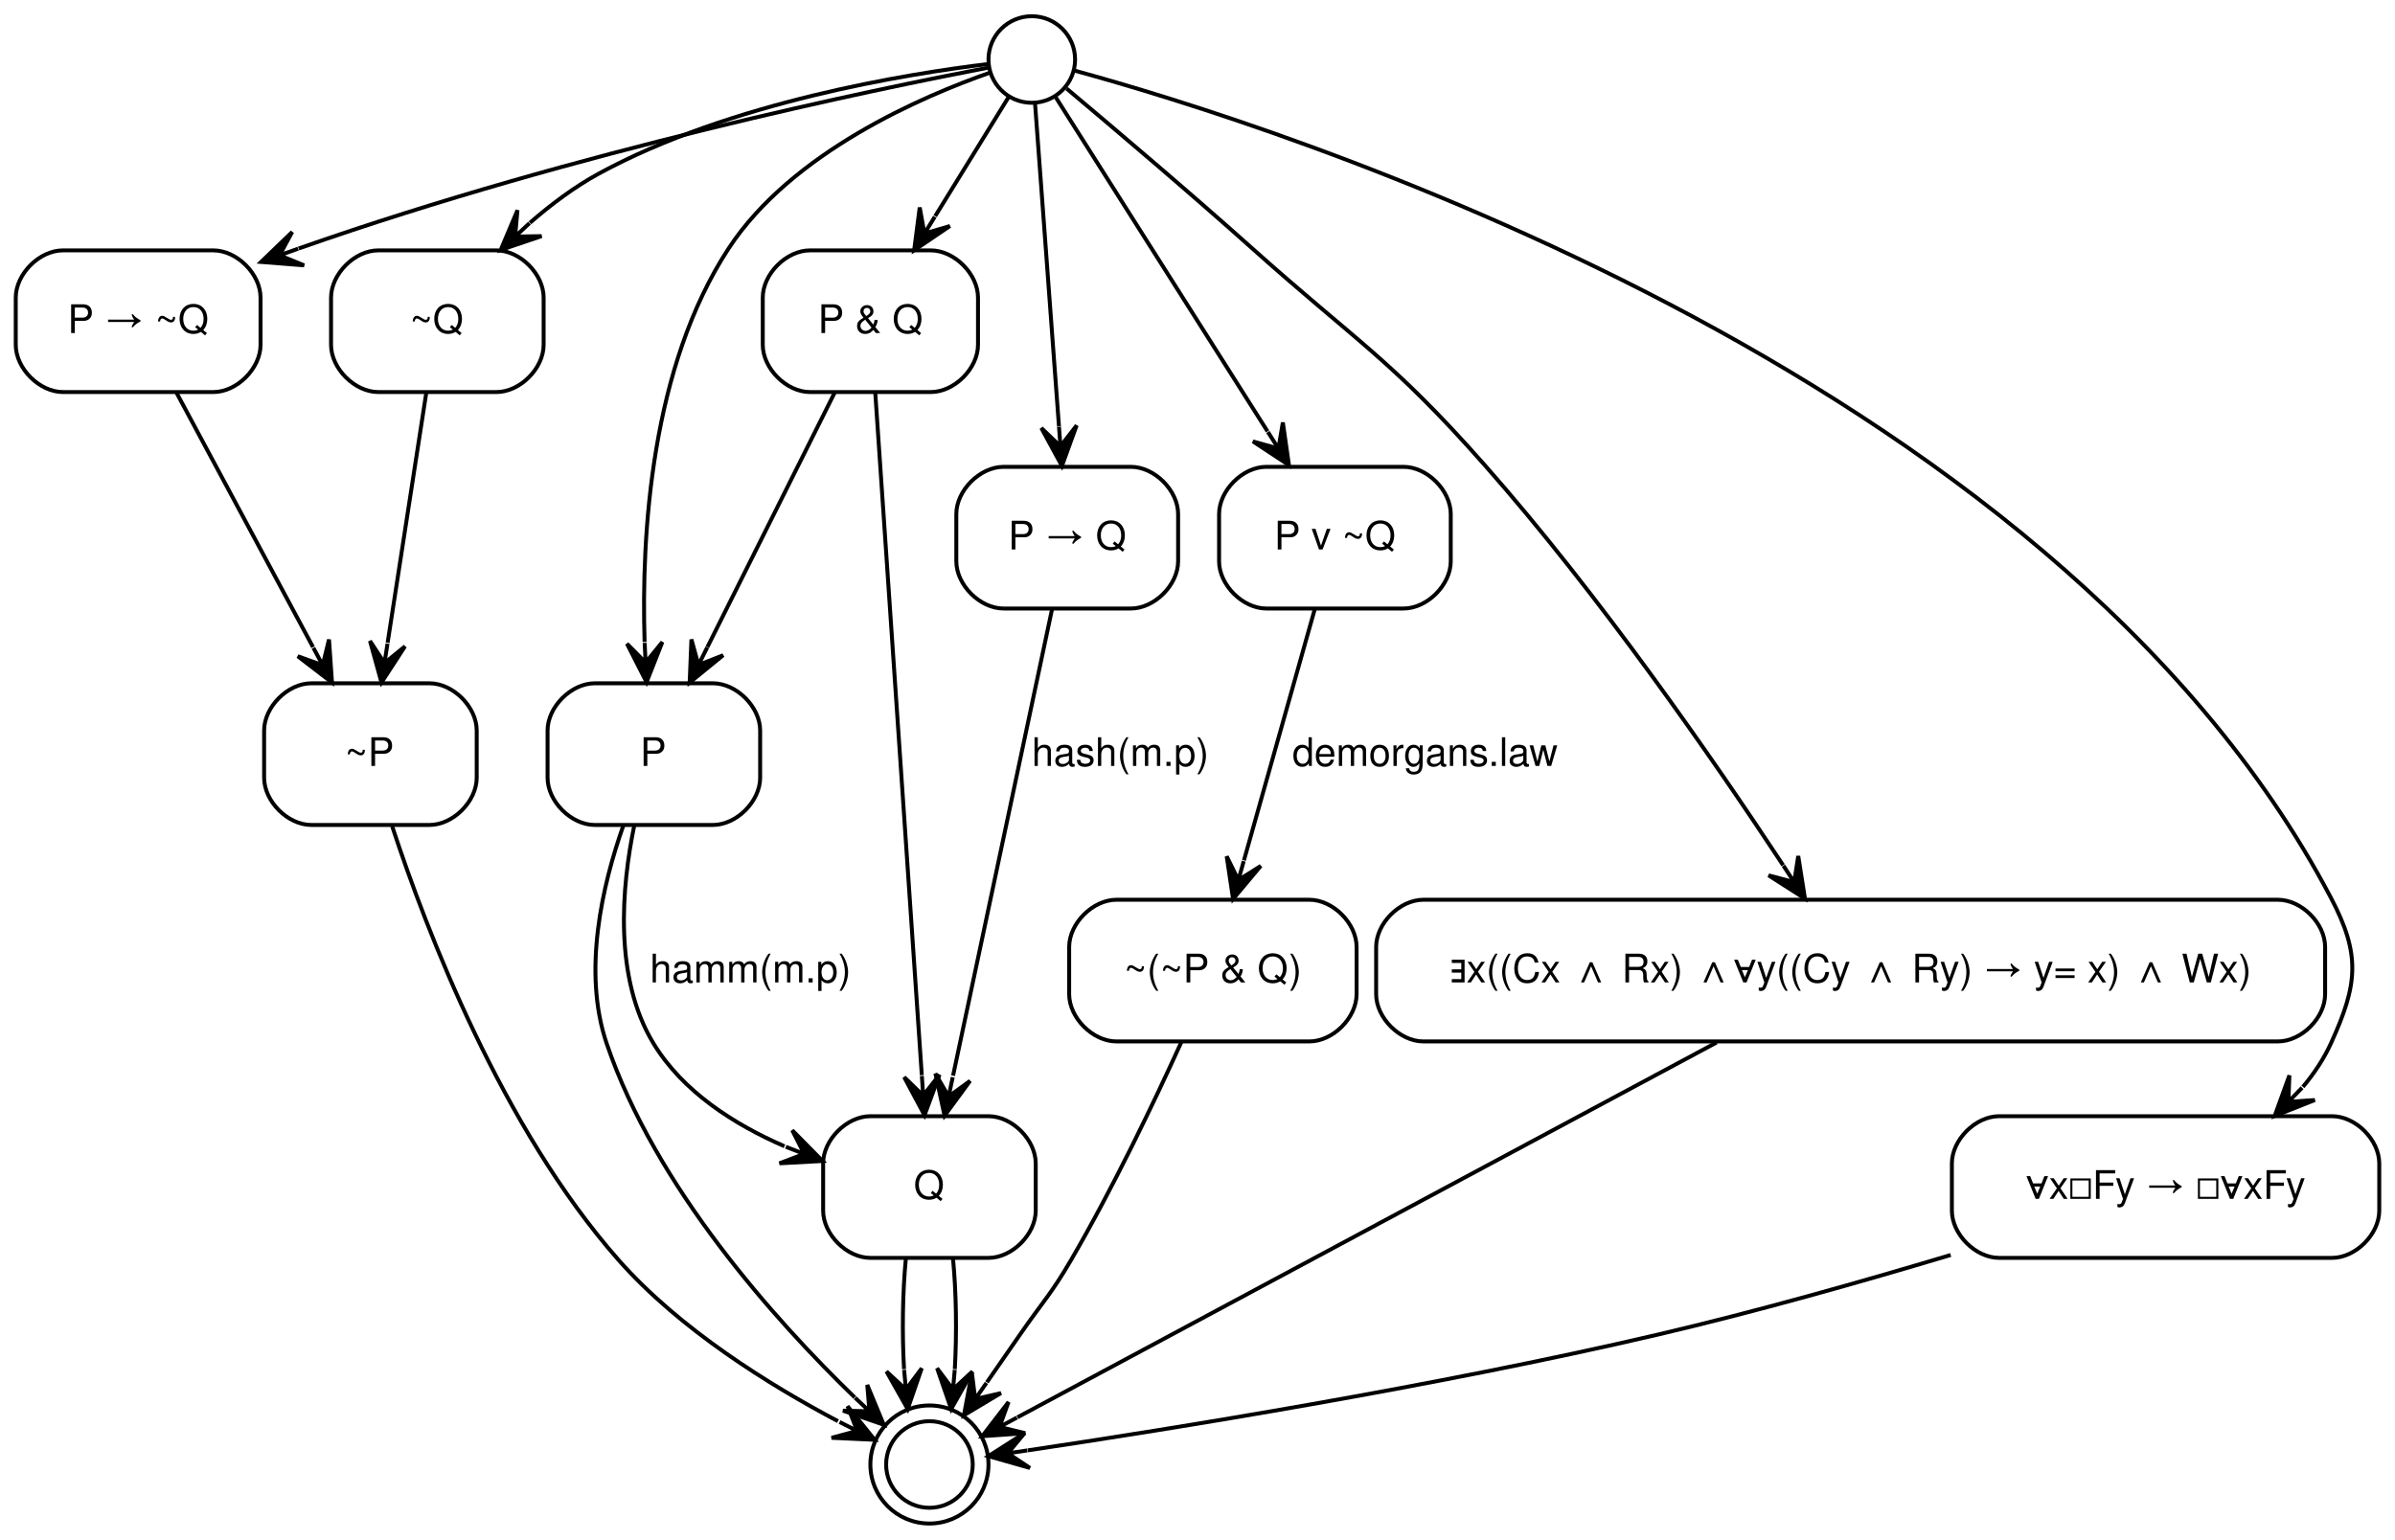
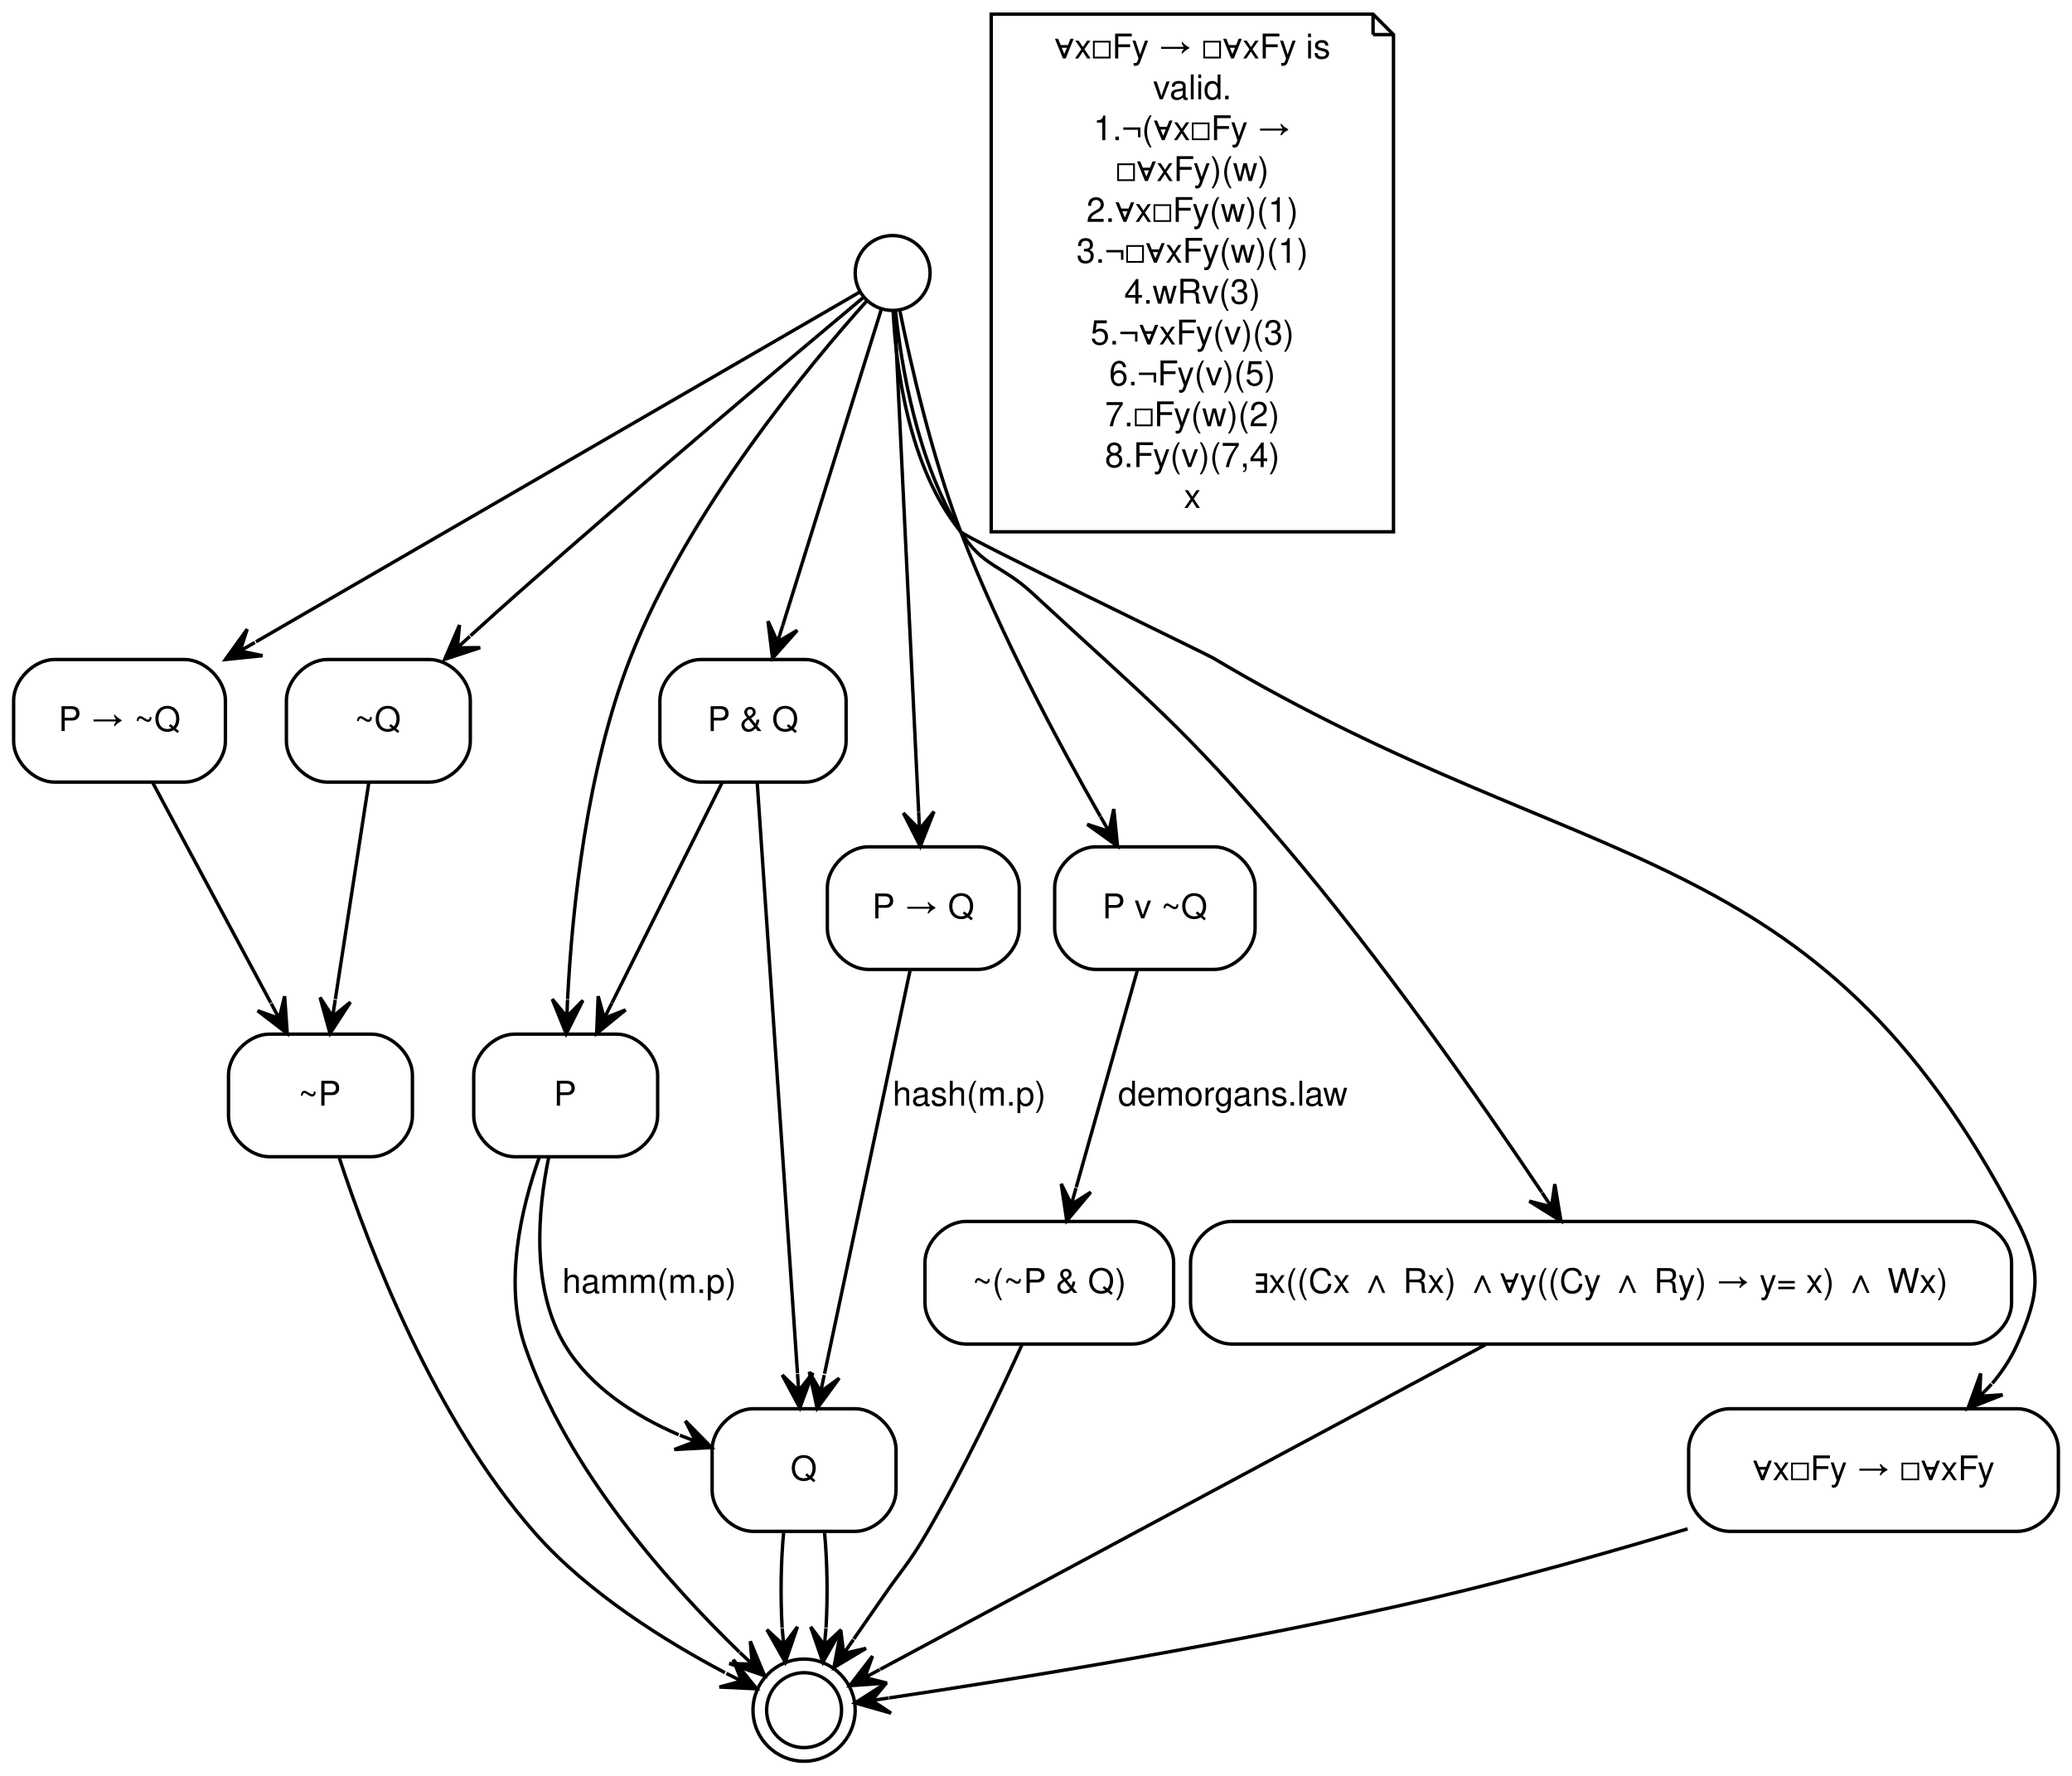
- <svg xmlns="http://www.w3.org/2000/svg" width="608pt" height="391pt" viewBox="0.00 0.00 608.37 391.00">
-   <g id="graph0" class="graph" transform="scale(1 1) rotate(0) translate(4 387)">
+ <svg xmlns="http://www.w3.org/2000/svg" width="608pt" height="521pt" viewBox="0.00 0.00 608.37 521.00">
+   <g id="graph0" class="graph" transform="scale(1 1) rotate(0) translate(4 517)">
    <g id="node1" class="node">
-       <ellipse fill="none" stroke="#000000" cx="258.091" cy="-372" rx="11" ry="11" />
+       <ellipse fill="none" stroke="#000000" cx="258.091" cy="-437" rx="11" ry="11" />
    </g>
    <g id="node2" class="node">
      <path fill="none" stroke="#000000" d="M12,-287.5C12,-287.5 50.182,-287.5 50.182,-287.5 56.182,-287.5 62.182,-293.5 62.182,-299.5 62.182,-299.5 62.182,-311.5 62.182,-311.5 62.182,-317.5 56.182,-323.5 50.182,-323.5 50.182,-323.5 12,-323.5 12,-323.5 6,-323.5 0,-317.5 0,-311.5 0,-311.5 0,-299.5 0,-299.5 0,-293.5 6,-287.5 12,-287.5" />
      <text text-anchor="middle" x="31.091" y="-302.5" font-family="Helvetica,sans-Serif" font-size="10.00" fill="#000000">P → ~Q</text>
    </g>
    <g id="edge1" class="edge">
-       <path fill="none" stroke="#000000" d="M246.907,-369.912C218.8,-364.505 142.924,-348.923 71.859,-323.978" />
-       <polygon fill="#000000" stroke="#000000" points="62.32,-320.561 73.252,-319.697 67.028,-322.247 71.735,-323.933 71.735,-323.933 71.735,-323.933 67.028,-322.247 70.217,-328.17 62.32,-320.561 62.32,-320.561" />
+       <path fill="none" stroke="#000000" d="M248.337,-431.35C218.174,-413.876 125.192,-360.012 71.147,-328.704" />
+       <polygon fill="#000000" stroke="#000000" points="62.178,-323.509 73.087,-324.628 66.505,-326.015 70.831,-328.522 70.831,-328.522 70.831,-328.522 66.505,-326.015 68.576,-332.415 62.178,-323.509 62.178,-323.509" />
    </g>
    <g id="node3" class="node">
      <path fill="none" stroke="#000000" d="M92.091,-287.5C92.091,-287.5 122.091,-287.5 122.091,-287.5 128.091,-287.5 134.091,-293.5 134.091,-299.5 134.091,-299.5 134.091,-311.5 134.091,-311.5 134.091,-317.5 128.091,-323.5 122.091,-323.5 122.091,-323.5 92.091,-323.5 92.091,-323.5 86.091,-323.5 80.091,-317.5 80.091,-311.5 80.091,-311.5 80.091,-299.5 80.091,-299.5 80.091,-293.5 86.091,-287.5 92.091,-287.5" />
      <text text-anchor="middle" x="106.9" y="-302.5" font-family="Helvetica,sans-Serif" font-size="10.00" fill="#000000">~Q</text>
    </g>
    <g id="edge2" class="edge">
-       <path fill="none" stroke="#000000" d="M247.145,-370.873C226.611,-368.391 181.381,-361.156 148.091,-343 141.946,-339.649 135.99,-335.184 130.611,-330.507" />
-       <polygon fill="#000000" stroke="#000000" points="123.186,-323.607 133.575,-327.118 126.849,-327.011 130.511,-330.414 130.511,-330.414 130.511,-330.414 126.849,-327.011 127.448,-333.711 123.186,-323.607 123.186,-323.607" />
+       <path fill="none" stroke="#000000" d="M249.448,-429.784C230.778,-414.16 185.353,-375.945 148.091,-343 143.554,-338.989 138.776,-334.689 134.149,-330.485" />
+       <polygon fill="#000000" stroke="#000000" points="126.573,-323.565 136.991,-326.986 130.265,-326.937 133.957,-330.309 133.957,-330.309 133.957,-330.309 130.265,-326.937 130.922,-333.632 126.573,-323.565 126.573,-323.565" />
    </g>
    <g id="node6" class="node">
      <path fill="none" stroke="#000000" d="M201.754,-287.5C201.754,-287.5 232.429,-287.5 232.429,-287.5 238.429,-287.5 244.429,-293.5 244.429,-299.5 244.429,-299.5 244.429,-311.5 244.429,-311.5 244.429,-317.5 238.429,-323.5 232.429,-323.5 232.429,-323.5 201.754,-323.5 201.754,-323.5 195.754,-323.5 189.754,-317.5 189.754,-311.5 189.754,-311.5 189.754,-299.5 189.754,-299.5 189.754,-293.5 195.754,-287.5 201.754,-287.5" />
      <text text-anchor="middle" x="217.091" y="-302.5" font-family="Helvetica,sans-Serif" font-size="10.00" fill="#000000">P &amp; Q</text>
    </g>
    <g id="edge6" class="edge">
-       <path fill="none" stroke="#000000" d="M252.217,-362.472C247.339,-354.56 240.155,-342.908 233.553,-332.2" />
-       <polygon fill="#000000" stroke="#000000" points="228.207,-323.53 237.286,-329.681 230.831,-327.786 233.456,-332.042 233.456,-332.042 233.456,-332.042 230.831,-327.786 229.625,-334.404 228.207,-323.53 228.207,-323.53" />
+       <path fill="none" stroke="#000000" d="M254.736,-426.239C248.474,-406.156 234.828,-362.388 225.801,-333.437" />
+       <polygon fill="#000000" stroke="#000000" points="222.821,-323.877 230.094,-332.085 224.309,-328.651 225.798,-333.424 225.798,-333.424 225.798,-333.424 224.309,-328.651 221.501,-334.764 222.821,-323.877 222.821,-323.877" />
    </g>
    <g id="node7" class="node">
      <path fill="none" stroke="#000000" d="M147.091,-177.5C147.091,-177.5 177.091,-177.5 177.091,-177.5 183.091,-177.5 189.091,-183.5 189.091,-189.5 189.091,-189.5 189.091,-201.5 189.091,-201.5 189.091,-207.5 183.091,-213.5 177.091,-213.5 177.091,-213.5 147.091,-213.5 147.091,-213.5 141.091,-213.5 135.091,-207.5 135.091,-201.5 135.091,-201.5 135.091,-189.5 135.091,-189.5 135.091,-183.5 141.091,-177.5 147.091,-177.5" />
      <text text-anchor="middle" x="161.925" y="-192.5" font-family="Helvetica,sans-Serif" font-size="10.00" fill="#000000">P</text>
    </g>
    <g id="edge15" class="edge">
-       <path fill="none" stroke="#000000" d="M247.57,-368.693C230.521,-362.741 197.15,-348.507 181.091,-324 161.45,-294.026 158.871,-251.752 159.741,-223.997" />
-       <polygon fill="#000000" stroke="#000000" points="160.238,-213.774 164.247,-223.981 159.995,-218.768 159.752,-223.762 159.752,-223.762 159.752,-223.762 159.995,-218.768 155.258,-223.544 160.238,-213.774 160.238,-213.774" />
+       <path fill="none" stroke="#000000" d="M250.418,-428.702C234.534,-410.995 198.11,-367.56 181.091,-324 168.252,-291.138 164.009,-250.451 162.651,-223.776" />
+       <polygon fill="#000000" stroke="#000000" points="162.239,-213.605 167.14,-223.415 162.442,-218.601 162.644,-223.597 162.644,-223.597 162.644,-223.597 162.442,-218.601 158.148,-223.779 162.239,-213.605 162.239,-213.605" />
    </g>
    <g id="node9" class="node">
      <path fill="none" stroke="#000000" d="M317.668,-232.5C317.668,-232.5 352.514,-232.5 352.514,-232.5 358.514,-232.5 364.514,-238.5 364.514,-244.5 364.514,-244.5 364.514,-256.5 364.514,-256.5 364.514,-262.5 358.514,-268.5 352.514,-268.5 352.514,-268.5 317.668,-268.5 317.668,-268.5 311.668,-268.5 305.668,-262.5 305.668,-256.5 305.668,-256.5 305.668,-244.5 305.668,-244.5 305.668,-238.5 311.668,-232.5 317.668,-232.5" />
      <text text-anchor="middle" x="335.091" y="-247.5" font-family="Helvetica,sans-Serif" font-size="10.00" fill="#000000">P v ~Q</text>
    </g>
    <g id="edge11" class="edge">
-       <path fill="none" stroke="#000000" d="M264.133,-362.466C275.6,-344.372 300.896,-304.457 317.973,-277.511" />
-       <polygon fill="#000000" stroke="#000000" points="323.417,-268.92 321.865,-279.776 320.741,-273.144 318.064,-277.367 318.064,-277.367 318.064,-277.367 320.741,-273.144 314.263,-274.958 323.417,-268.92 323.417,-268.92" />
+       <path fill="none" stroke="#000000" d="M260.207,-425.94C263.256,-410.932 269.48,-383.416 278.091,-361 289.47,-331.379 306.576,-299.341 319.079,-277.429" />
+       <polygon fill="#000000" stroke="#000000" points="324.126,-268.694 323.019,-279.604 321.624,-273.024 319.123,-277.353 319.123,-277.353 319.123,-277.353 321.624,-273.024 315.226,-275.101 324.126,-268.694 324.126,-268.694" />
    </g>
    <g id="node11" class="node">
      <path fill="none" stroke="#000000" d="M250.919,-232.5C250.919,-232.5 283.262,-232.5 283.262,-232.5 289.262,-232.5 295.262,-238.5 295.262,-244.5 295.262,-244.5 295.262,-256.5 295.262,-256.5 295.262,-262.5 289.262,-268.5 283.262,-268.5 283.262,-268.5 250.919,-268.5 250.919,-268.5 244.919,-268.5 238.919,-262.5 238.919,-256.5 238.919,-256.5 238.919,-244.5 238.919,-244.5 238.919,-238.5 244.919,-232.5 250.919,-232.5" />
      <text text-anchor="middle" x="267.091" y="-247.5" font-family="Helvetica,sans-Serif" font-size="10.00" fill="#000000">P → Q</text>
    </g>
    <g id="edge14" class="edge">
-       <path fill="none" stroke="#000000" d="M258.922,-360.787C260.291,-342.303 263.062,-304.885 264.996,-278.786" />
-       <polygon fill="#000000" stroke="#000000" points="265.741,-268.723 269.49,-279.028 265.372,-273.709 265.002,-278.695 265.002,-278.695 265.002,-278.695 265.372,-273.709 260.515,-278.363 265.741,-268.723 265.741,-268.723" />
+       <path fill="none" stroke="#000000" d="M258.627,-425.892C260.006,-397.325 263.707,-320.62 265.728,-278.738" />
+       <polygon fill="#000000" stroke="#000000" points="266.215,-268.647 270.228,-278.853 265.974,-273.642 265.733,-278.636 265.733,-278.636 265.733,-278.636 265.974,-273.642 261.238,-278.419 266.215,-268.647 266.215,-268.647" />
    </g>
    <g id="node12" class="node">
      <path fill="none" stroke="#000000" d="M357.563,-122.5C357.563,-122.5 574.619,-122.5 574.619,-122.5 580.619,-122.5 586.619,-128.5 586.619,-134.5 586.619,-134.5 586.619,-146.5 586.619,-146.5 586.619,-152.5 580.619,-158.5 574.619,-158.5 574.619,-158.5 357.563,-158.5 357.563,-158.5 351.563,-158.5 345.563,-152.5 345.563,-146.5 345.563,-146.5 345.563,-134.5 345.563,-134.5 345.563,-128.5 351.563,-122.5 357.563,-122.5" />
      <text text-anchor="middle" x="466.091" y="-137.5" font-family="Helvetica,sans-Serif" font-size="10.00" fill="#000000">∃x((Cx ∧ Rx) ∧∀y((Cy ∧ Ry) → y= x) ∧ Wx)</text>
    </g>
    <g id="edge19" class="edge">
-       <path fill="none" stroke="#000000" d="M266.919,-364.629C278.036,-355.301 297.671,-338.679 314.091,-324 340.817,-300.108 349.359,-295.869 373.091,-269 402.245,-235.991 431.267,-194.077 448.945,-167.265" />
-       <polygon fill="#000000" stroke="#000000" points="454.489,-158.786 452.783,-169.618 451.752,-162.971 449.016,-167.156 449.016,-167.156 449.016,-167.156 451.752,-162.971 445.25,-164.693 454.489,-158.786 454.489,-158.786" />
+       <path fill="none" stroke="#000000" d="M258.938,-425.865C260.564,-410.284 265.196,-381.579 278.091,-361 284.618,-350.583 290.072,-351.352 299.091,-343 333.218,-311.397 342.916,-304.396 373.091,-269 401.662,-235.485 430.829,-193.697 448.698,-167.051" />
+       <polygon fill="#000000" stroke="#000000" points="454.308,-158.629 452.51,-169.447 451.536,-162.791 448.764,-166.952 448.764,-166.952 448.764,-166.952 451.536,-162.791 445.019,-164.457 454.308,-158.629 454.308,-158.629" />
    </g>
    <g id="node13" class="node">
      <path fill="none" stroke="#000000" d="M503.81,-67.5C503.81,-67.5 588.371,-67.5 588.371,-67.5 594.371,-67.5 600.371,-73.5 600.371,-79.5 600.371,-79.5 600.371,-91.5 600.371,-91.5 600.371,-97.5 594.371,-103.5 588.371,-103.5 588.371,-103.5 503.81,-103.5 503.81,-103.5 497.81,-103.5 491.81,-97.5 491.81,-91.5 491.81,-91.5 491.81,-79.5 491.81,-79.5 491.81,-73.5 497.81,-67.5 503.81,-67.5" />
      <text text-anchor="middle" x="546.091" y="-82.5" font-family="Helvetica,sans-Serif" font-size="10.00" fill="#000000">∀x□Fy → □∀xFy</text>
    </g>
    <g id="edge21" class="edge">
-       <path fill="none" stroke="#000000" d="M268.937,-369.184C317.657,-355.874 516.981,-294.182 588.091,-159 595.747,-144.446 594.911,-136.963 588.091,-122 586.288,-118.044 583.821,-114.352 580.979,-110.951" />
+       <path fill="none" stroke="#000000" d="M258.238,-425.922C259.009,-409.891 262.606,-380.062 278.091,-361 279.54,-359.216 350.116,-325.175 352.091,-324 462.066,-258.54 528.955,-272.501 588.091,-159 595.689,-144.416 594.911,-136.963 588.091,-122 586.288,-118.044 583.821,-114.352 580.979,-110.951" />
      <polygon fill="#000000" stroke="#000000" points="573.805,-103.563 584,-107.602 577.288,-107.15 580.771,-110.737 580.771,-110.737 580.771,-110.737 577.288,-107.15 577.543,-113.872 573.805,-103.563 573.805,-103.563" />
    </g>
    <g id="node4" class="node">
      <path fill="none" stroke="#000000" d="M75.091,-177.5C75.091,-177.5 105.091,-177.5 105.091,-177.5 111.091,-177.5 117.091,-183.5 117.091,-189.5 117.091,-189.5 117.091,-201.5 117.091,-201.5 117.091,-207.5 111.091,-213.5 105.091,-213.5 105.091,-213.5 75.091,-213.5 75.091,-213.5 69.091,-213.5 63.091,-207.5 63.091,-201.5 63.091,-201.5 63.091,-189.5 63.091,-189.5 63.091,-183.5 69.091,-177.5 75.091,-177.5" />
      <text text-anchor="middle" x="89.845" y="-192.5" font-family="Helvetica,sans-Serif" font-size="10.00" fill="#000000">~P</text>
    </g>
    <g id="edge3" class="edge">
      <path fill="none" stroke="#000000" d="M40.834,-287.336C50.271,-269.741 64.701,-242.838 75.507,-222.691" />
      <polygon fill="#000000" stroke="#000000" points="80.334,-213.691 79.573,-224.631 77.971,-218.097 75.607,-222.504 75.607,-222.504 75.607,-222.504 77.971,-218.097 71.642,-220.377 80.334,-213.691 80.334,-213.691" />
    </g>
    <g id="edge4" class="edge">
      <path fill="none" stroke="#000000" d="M104.284,-287.336C101.614,-270.06 97.557,-243.809 94.463,-223.792" />
      <polygon fill="#000000" stroke="#000000" points="92.902,-213.691 98.877,-222.887 93.666,-218.633 94.43,-223.574 94.43,-223.574 94.43,-223.574 93.666,-218.633 89.983,-224.261 92.902,-213.691 92.902,-213.691" />
    </g>
    <g id="node5" class="node">
      <ellipse fill="none" stroke="#000000" cx="232.091" cy="-15" rx="11" ry="11" />
      <ellipse fill="none" stroke="#000000" cx="232.091" cy="-15" rx="15" ry="15" />
    </g>
    <g id="edge5" class="edge">
      <path fill="none" stroke="#000000" d="M95.635,-177.121C104.391,-150.453 123.526,-100.556 153.091,-67 168.698,-49.286 191.694,-35.067 208.856,-26.005" />
      <polygon fill="#000000" stroke="#000000" points="218.186,-21.277 211.3,-29.811 213.726,-23.537 209.266,-25.797 209.266,-25.797 209.266,-25.797 213.726,-23.537 207.232,-21.783 218.186,-21.277 218.186,-21.277" />
    </g>
    <g id="edge7" class="edge">
      <path fill="none" stroke="#000000" d="M208.009,-287.336C199.212,-269.741 185.76,-242.838 175.687,-222.691" />
      <polygon fill="#000000" stroke="#000000" points="171.187,-213.691 179.684,-220.623 173.423,-218.163 175.659,-222.636 175.659,-222.636 175.659,-222.636 173.423,-218.163 171.634,-224.648 171.187,-213.691 171.187,-213.691" />
    </g>
    <g id="node8" class="node">
      <path fill="none" stroke="#000000" d="M217.091,-67.5C217.091,-67.5 247.091,-67.5 247.091,-67.5 253.091,-67.5 259.091,-73.5 259.091,-79.5 259.091,-79.5 259.091,-91.5 259.091,-91.5 259.091,-97.5 253.091,-103.5 247.091,-103.5 247.091,-103.5 217.091,-103.5 217.091,-103.5 211.091,-103.5 205.091,-97.5 205.091,-91.5 205.091,-91.5 205.091,-79.5 205.091,-79.5 205.091,-73.5 211.091,-67.5 217.091,-67.5" />
      <text text-anchor="middle" x="231.981" y="-82.5" font-family="Helvetica,sans-Serif" font-size="10.00" fill="#000000">Q</text>
    </g>
    <g id="edge8" class="edge">
      <path fill="none" stroke="#000000" d="M218.319,-287.497C220.923,-249.304 227.018,-159.908 230.153,-113.925" />
      <polygon fill="#000000" stroke="#000000" points="230.846,-103.752 234.656,-114.035 230.506,-108.741 230.166,-113.729 230.166,-113.729 230.166,-113.729 230.506,-108.741 225.677,-113.423 230.846,-103.752 230.846,-103.752" />
    </g>
    <g id="edge9" class="edge">
      <path fill="none" stroke="#000000" d="M154.312,-177.274C148.984,-162.15 143.904,-140.244 150.091,-122 162.499,-85.41 193.004,-51.515 213.106,-32.055" />
      <polygon fill="#000000" stroke="#000000" points="220.494,-25.096 216.3,-35.228 216.855,-28.524 213.215,-31.953 213.215,-31.953 213.215,-31.953 216.855,-28.524 210.129,-28.677 220.494,-25.096 220.494,-25.096" />
    </g>
    <g id="edge17" class="edge">
      <path fill="none" stroke="#000000" d="M157.137,-177.486C153.877,-161.685 151.863,-138.691 161.99,-122 169.42,-109.754 182.447,-101.426 195.271,-95.857" />
      <polygon fill="#000000" stroke="#000000" points="204.942,-92.117 197.238,-99.921 200.278,-93.921 195.615,-95.724 195.615,-95.724 195.615,-95.724 200.278,-93.921 193.992,-91.527 204.942,-92.117 204.942,-92.117" />
      <text text-anchor="middle" x="186.642" y="-137.5" font-family="Helvetica,sans-Serif" font-size="10.00" fill="#000000">hamm(m.p)</text>
    </g>
    <g id="edge10" class="edge">
      <path fill="none" stroke="#000000" d="M226.103,-67.344C225.275,-58.782 225.122,-48.444 225.643,-39.225" />
      <polygon fill="#000000" stroke="#000000" points="226.566,-29.089 230.141,-39.456 226.113,-34.069 225.659,-39.048 225.659,-39.048 225.659,-39.048 226.113,-34.069 221.178,-38.64 226.566,-29.089 226.566,-29.089" />
    </g>
    <g id="edge18" class="edge">
      <path fill="none" stroke="#000000" d="M238.079,-67.344C238.907,-58.782 239.06,-48.444 238.538,-39.225" />
      <polygon fill="#000000" stroke="#000000" points="237.616,-29.089 243.004,-38.64 238.069,-34.069 238.523,-39.048 238.523,-39.048 238.523,-39.048 238.069,-34.069 234.041,-39.456 237.616,-29.089 237.616,-29.089" />
    </g>
    <g id="node10" class="node">
      <path fill="none" stroke="#000000" d="M279.586,-122.5C279.586,-122.5 328.596,-122.5 328.596,-122.5 334.596,-122.5 340.596,-128.5 340.596,-134.5 340.596,-134.5 340.596,-146.5 340.596,-146.5 340.596,-152.5 334.596,-158.5 328.596,-158.5 328.596,-158.5 279.586,-158.5 279.586,-158.5 273.586,-158.5 267.586,-152.5 267.586,-146.5 267.586,-146.5 267.586,-134.5 267.586,-134.5 267.586,-128.5 273.586,-122.5 279.586,-122.5" />
      <text text-anchor="middle" x="304.091" y="-137.5" font-family="Helvetica,sans-Serif" font-size="10.00" fill="#000000">~(~P &amp; Q)</text>
    </g>
    <g id="edge12" class="edge">
      <path fill="none" stroke="#000000" d="M329.972,-232.336C325.081,-214.98 317.637,-188.567 311.986,-168.515" />
      <polygon fill="#000000" stroke="#000000" points="309.218,-158.691 316.262,-167.096 310.574,-163.504 311.93,-168.316 311.93,-168.316 311.93,-168.316 310.574,-163.504 307.599,-169.537 309.218,-158.691 309.218,-158.691" />
      <text text-anchor="middle" x="357.985" y="-192.5" font-family="Helvetica,sans-Serif" font-size="10.00" fill="#000000">demorgans.law</text>
    </g>
    <g id="edge13" class="edge">
      <path fill="none" stroke="#000000" d="M296.069,-122.299C289.199,-107.189 278.753,-85.291 268.091,-67 262.938,-58.16 260.905,-56.419 255.091,-48 252.384,-44.08 249.486,-39.906 246.692,-35.891" />
      <polygon fill="#000000" stroke="#000000" points="240.854,-27.518 250.265,-33.147 243.714,-31.62 246.573,-35.721 246.573,-35.721 246.573,-35.721 243.714,-31.62 242.882,-38.295 240.854,-27.518 240.854,-27.518" />
    </g>
    <g id="edge16" class="edge">
      <path fill="none" stroke="#000000" d="M263.212,-232.212C257.125,-203.517 245.285,-147.7 238.093,-113.795" />
      <polygon fill="#000000" stroke="#000000" points="235.934,-103.619 242.411,-112.467 236.972,-108.51 238.01,-113.401 238.01,-113.401 238.01,-113.401 236.972,-108.51 233.607,-114.335 235.934,-103.619 235.934,-103.619" />
      <text text-anchor="middle" x="280.592" y="-192.5" font-family="Helvetica,sans-Serif" font-size="10.00" fill="#000000">hash(m.p)</text>
    </g>
    <g id="edge20" class="edge">
      <path fill="none" stroke="#000000" d="M432.065,-122.251C383.483,-96.195 295.576,-49.049 254.444,-26.988" />
      <polygon fill="#000000" stroke="#000000" points="245.498,-22.19 256.437,-22.951 249.904,-24.553 254.31,-26.917 254.31,-26.917 254.31,-26.917 249.904,-24.553 252.183,-30.882 245.498,-22.19 245.498,-22.19" />
    </g>
    <g id="edge22" class="edge">
      <path fill="none" stroke="#000000" d="M491.506,-68.237C468.658,-61.376 441.732,-53.762 417.091,-48 360.375,-34.738 292.791,-23.924 257.08,-18.593" />
      <polygon fill="#000000" stroke="#000000" points="247.069,-17.119 257.618,-14.124 252.015,-17.847 256.962,-18.576 256.962,-18.576 256.962,-18.576 252.015,-17.847 256.306,-23.028 247.069,-17.119 247.069,-17.119" />
    </g>
+     <g id="node14" class="node">
+       <polygon fill="none" stroke="#000000" points="399.151,-513 287.031,-513 287.031,-361 405.151,-361 405.151,-507 399.151,-513" />
+       <polyline fill="none" stroke="#000000" points="399.151,-513 399.151,-507 " />
+       <polyline fill="none" stroke="#000000" points="405.151,-507 399.151,-507 " />
+       <text text-anchor="middle" x="346.091" y="-500" font-family="Helvetica,sans-Serif" font-size="10.00" fill="#000000">∀x□Fy → □∀xFy is</text>
+       <text text-anchor="middle" x="346.091" y="-488" font-family="Helvetica,sans-Serif" font-size="10.00" fill="#000000">valid.</text>
+       <text text-anchor="middle" x="346.091" y="-476" font-family="Helvetica,sans-Serif" font-size="10.00" fill="#000000">1.¬(∀x□Fy →</text>
+       <text text-anchor="middle" x="346.091" y="-464" font-family="Helvetica,sans-Serif" font-size="10.00" fill="#000000">□∀xFy)(w)</text>
+       <text text-anchor="middle" x="346.091" y="-452" font-family="Helvetica,sans-Serif" font-size="10.00" fill="#000000">2.∀x□Fy(w)(1)</text>
+       <text text-anchor="middle" x="346.091" y="-440" font-family="Helvetica,sans-Serif" font-size="10.00" fill="#000000">3.¬□∀xFy(w)(1)</text>
+       <text text-anchor="middle" x="346.091" y="-428" font-family="Helvetica,sans-Serif" font-size="10.00" fill="#000000">4.wRv(3)</text>
+       <text text-anchor="middle" x="346.091" y="-416" font-family="Helvetica,sans-Serif" font-size="10.00" fill="#000000">5.¬∀xFy(v)(3)</text>
+       <text text-anchor="middle" x="346.091" y="-404" font-family="Helvetica,sans-Serif" font-size="10.00" fill="#000000">6.¬Fy(v)(5)</text>
+       <text text-anchor="middle" x="346.091" y="-392" font-family="Helvetica,sans-Serif" font-size="10.00" fill="#000000">7.□Fy(w)(2)</text>
+       <text text-anchor="middle" x="346.091" y="-380" font-family="Helvetica,sans-Serif" font-size="10.00" fill="#000000">8.Fy(v)(7,4)</text>
+       <text text-anchor="middle" x="346.091" y="-368" font-family="Helvetica,sans-Serif" font-size="10.00" fill="#000000">x</text>
+     </g>
  </g>
</svg>
